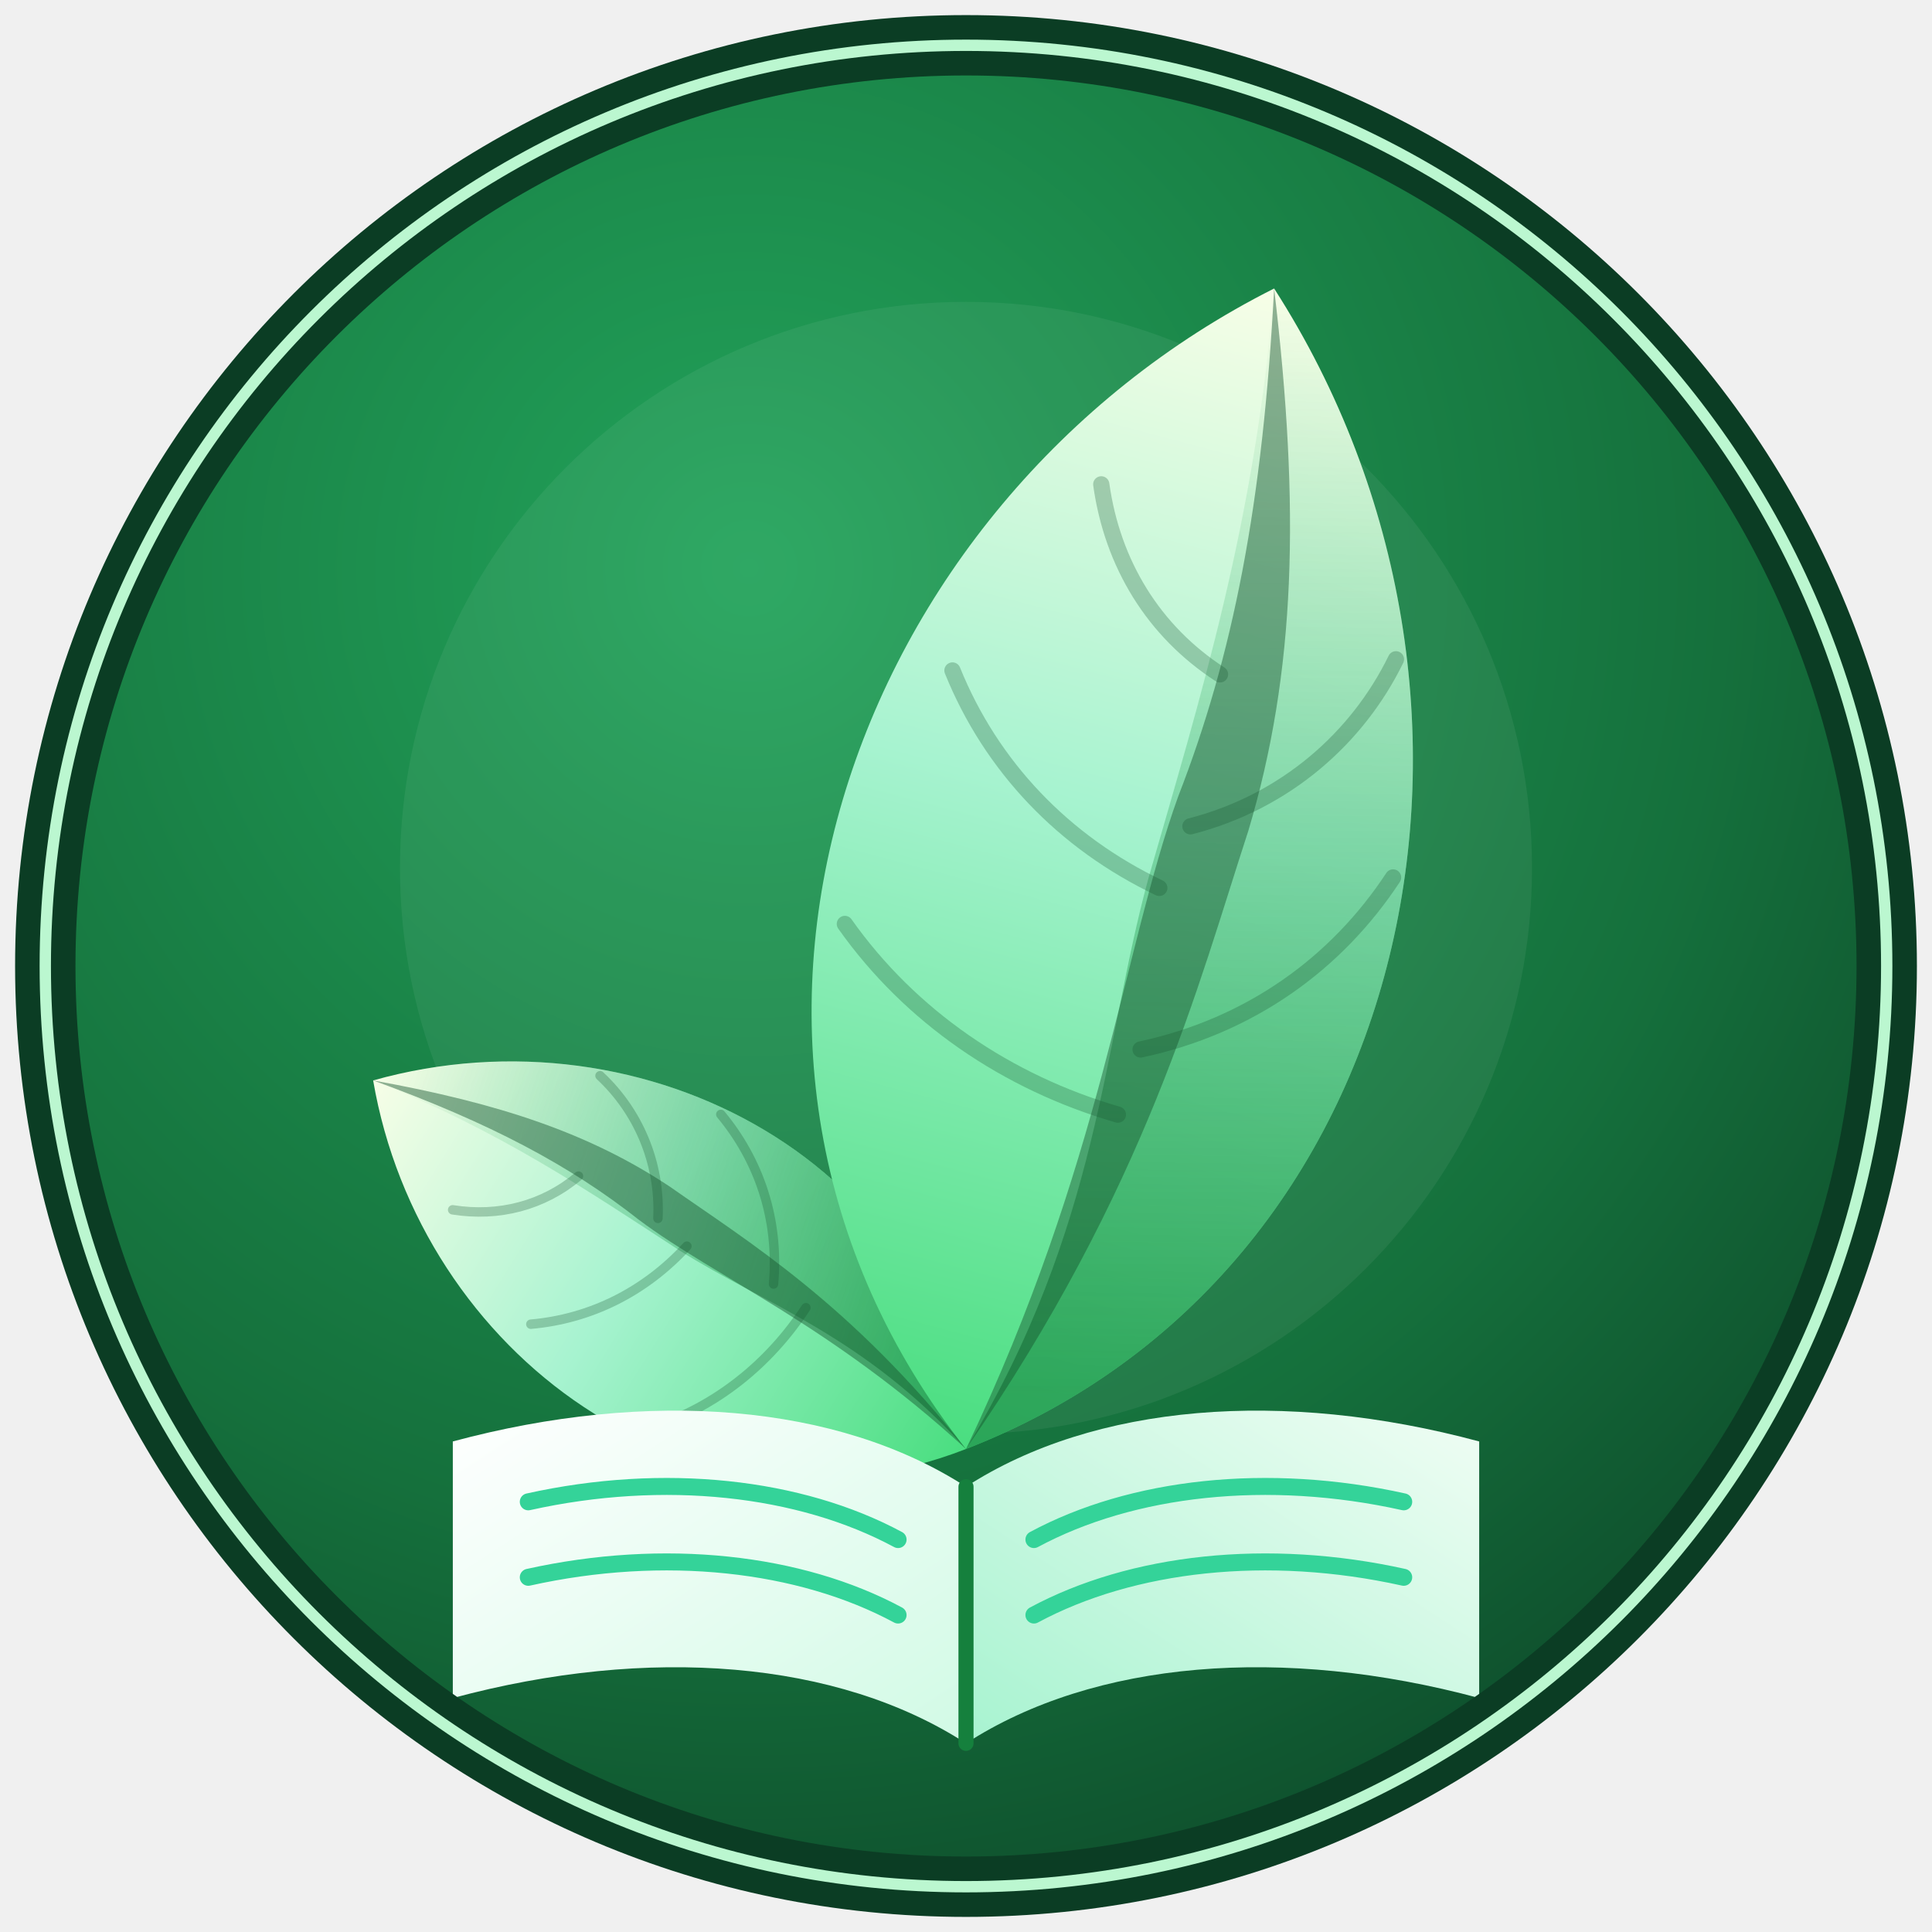
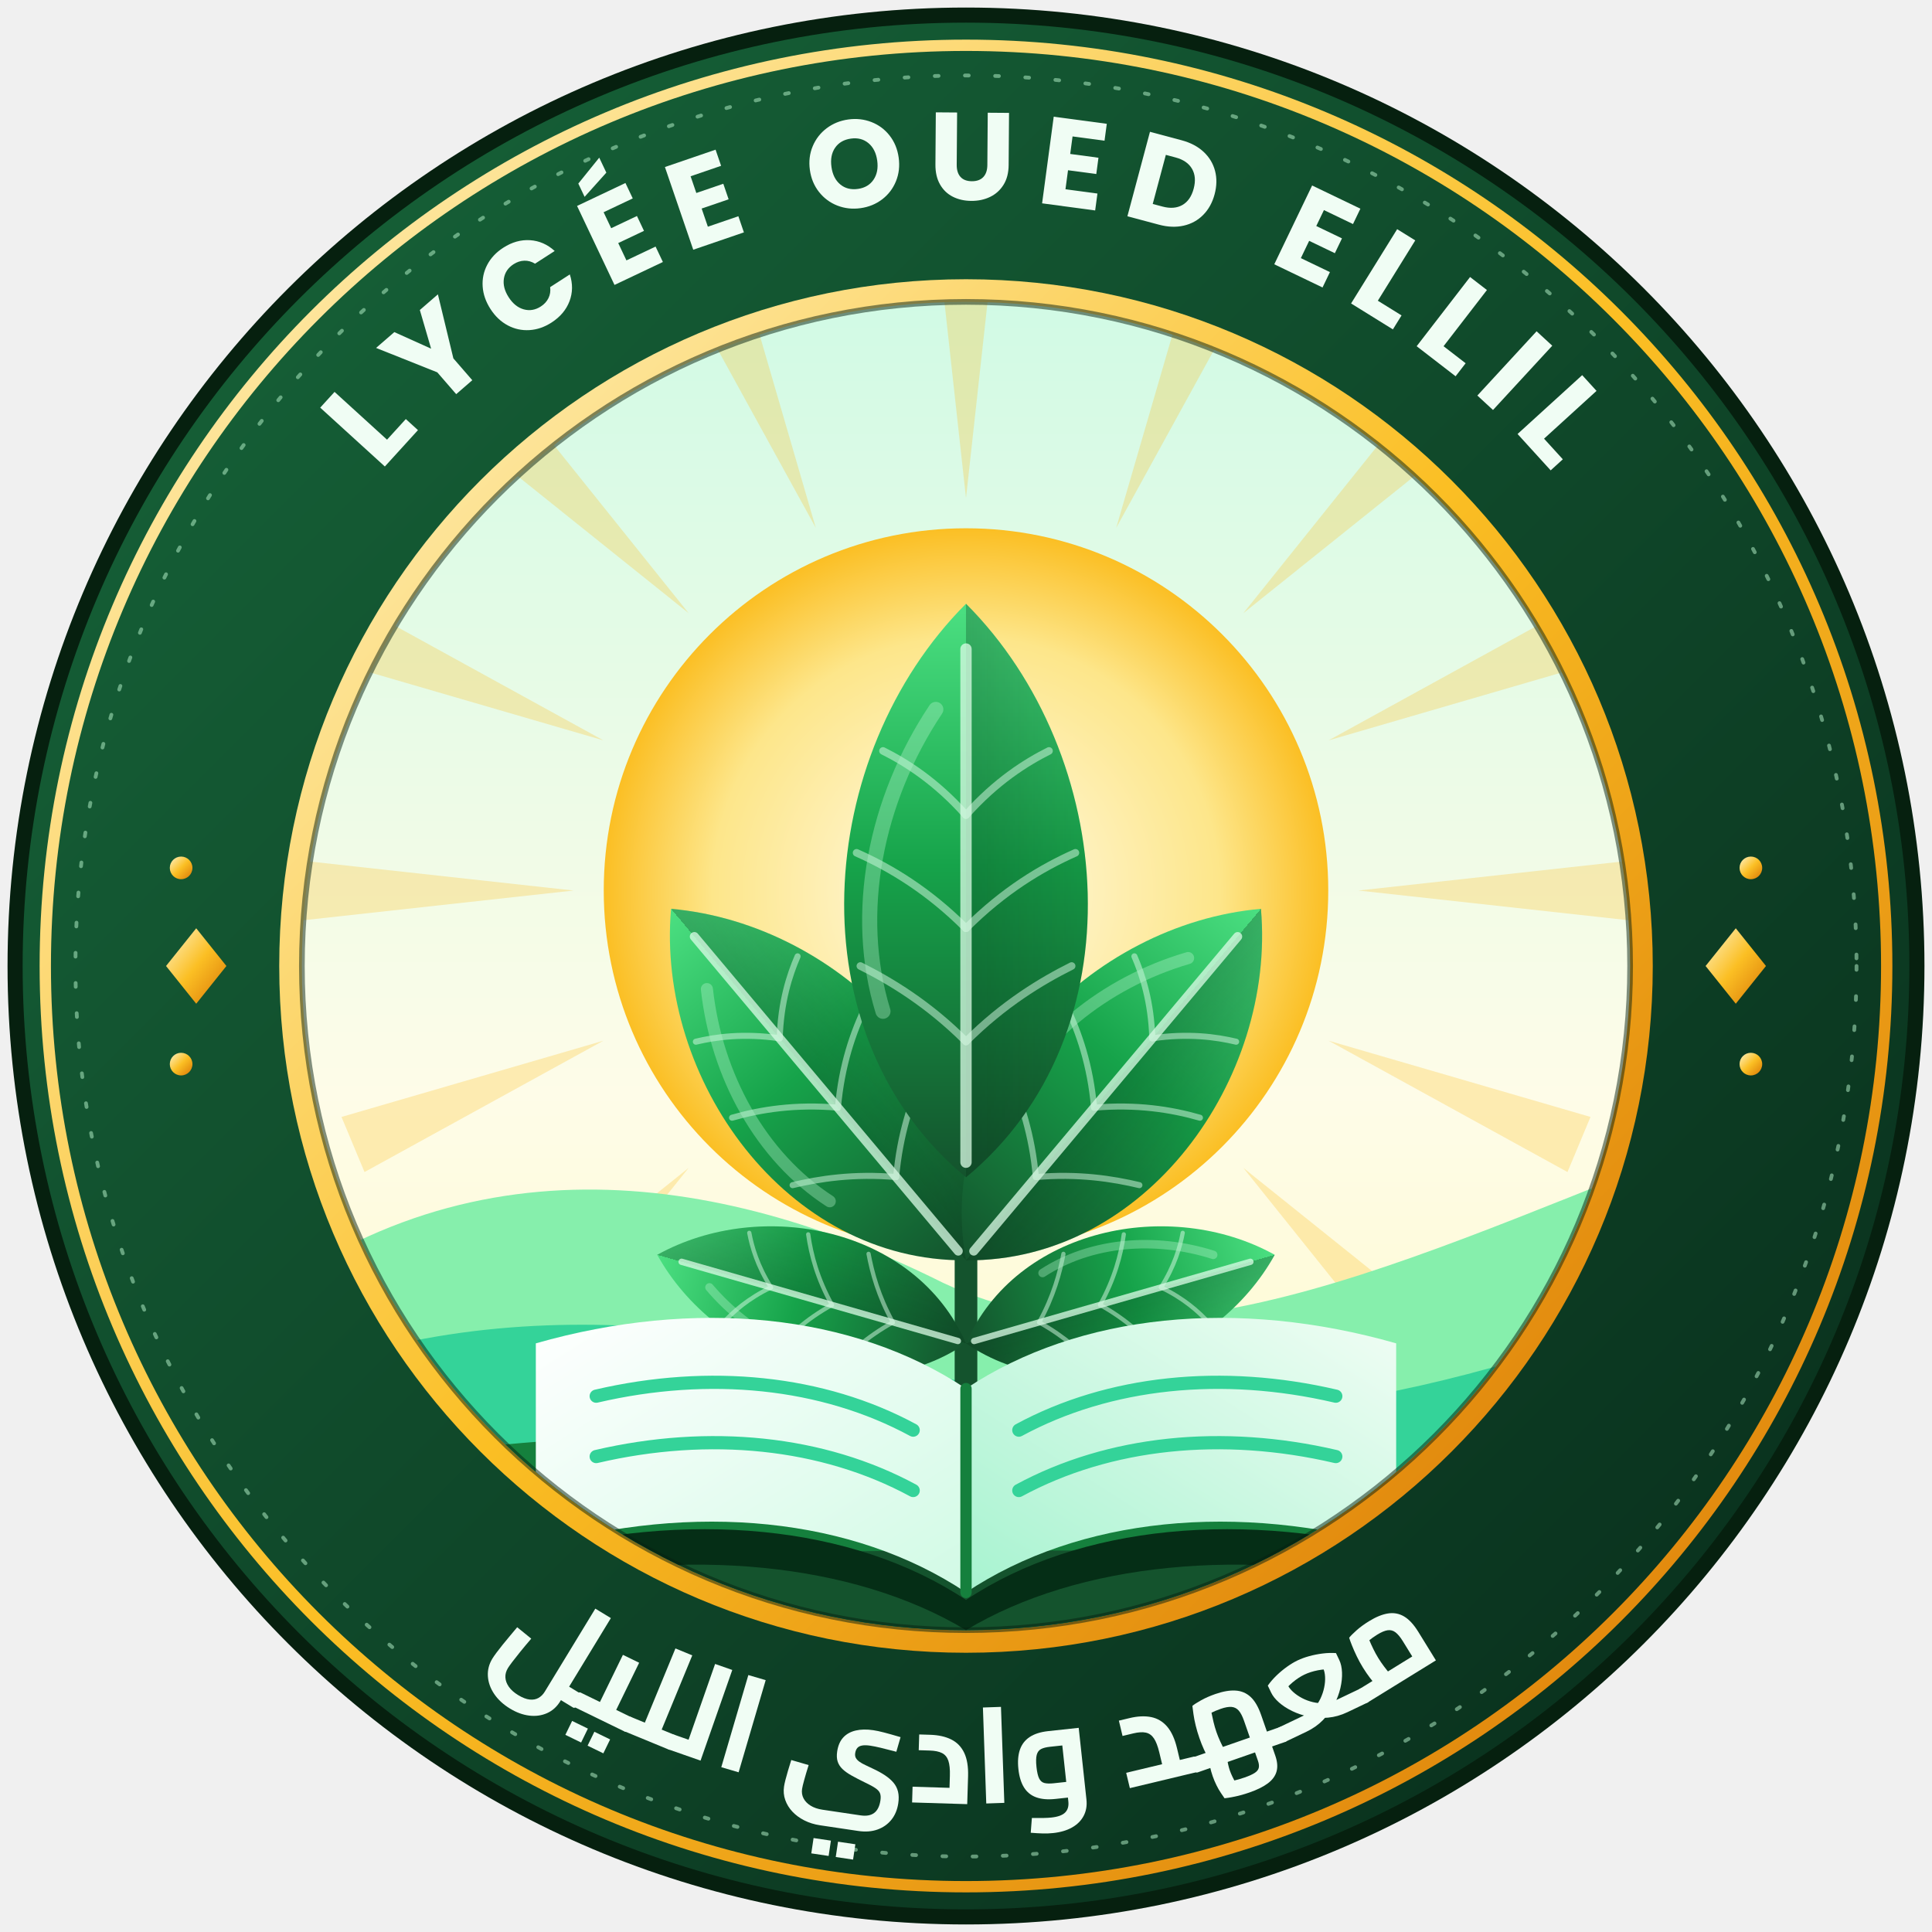
<svg xmlns="http://www.w3.org/2000/svg" viewBox="0 0 512 512" role="img" aria-label="Logo écologique du Lycée Oued Ellil">
  <defs>
-     <radialGradient id="fond" cx="38%" cy="28%" r="90%">
-       <stop offset="0" stop-color="#22a35a" />
-       <stop offset=".6" stop-color="#15703c" />
-       <stop offset="1" stop-color="#0b3d24" />
+     <linearGradient id="anneau" x1="0" y1="0" x2="1" y2="1">
+       <stop offset="0" stop-color="#17663a" />
+       <stop offset="1" stop-color="#082b1a" />
+     </linearGradient>
+     <linearGradient id="or" x1="0" y1="0" x2="1" y2="1">
+       <stop offset="0" stop-color="#fef3c7" />
+       <stop offset=".5" stop-color="#fbbf24" />
+       <stop offset="1" stop-color="#d97706" />
+     </linearGradient>
+     <linearGradient id="ciel" x1="0" y1="80" x2="0" y2="430" gradientUnits="userSpaceOnUse">
+       <stop offset="0" stop-color="#d1fae5" />
+       <stop offset=".6" stop-color="#fefce8" />
+       <stop offset="1" stop-color="#fef9c3" />
+     </linearGradient>
+     <radialGradient id="soleil" cx="256" cy="236" r="96" gradientUnits="userSpaceOnUse">
+       <stop offset="0" stop-color="#fffbeb" />
+       <stop offset=".7" stop-color="#fde68a" />
+       <stop offset="1" stop-color="#fbbf24" />
    </radialGradient>
-     <linearGradient id="feuille" x1="150" y1="400" x2="372" y2="104" gradientUnits="userSpaceOnUse">
-       <stop offset="0" stop-color="#4ade80" />
-       <stop offset=".55" stop-color="#a7f3d0" />
-       <stop offset="1" stop-color="#f7fee7" />
+     <linearGradient id="f1" x1="0" y1="0" x2="0" y2="-150" gradientUnits="userSpaceOnUse">
+       <stop offset="0" stop-color="#14532d" />
+       <stop offset=".55" stop-color="#16a34a" />
+       <stop offset="1" stop-color="#4ade80" />
    </linearGradient>
-     <linearGradient id="ombre" x1="372" y1="104" x2="240" y2="420" gradientUnits="userSpaceOnUse">
-       <stop offset="0" stop-color="#16a34a" stop-opacity="0" />
-       <stop offset="1" stop-color="#15803d" stop-opacity=".6" />
+     <linearGradient id="f2" x1="-30" y1="0" x2="30" y2="0" gradientUnits="userSpaceOnUse">
+       <stop offset=".5" stop-color="#052e16" stop-opacity="0" />
+       <stop offset=".5" stop-color="#052e16" stop-opacity=".28" />
+       <stop offset="1" stop-color="#052e16" stop-opacity=".12" />
    </linearGradient>
-     <linearGradient id="pageG" x1="0" y1="0" x2="1" y2="1">
+     <linearGradient id="pg" x1="0" y1="0" x2="1" y2="1">
      <stop offset="0" stop-color="#ffffff" />
      <stop offset="1" stop-color="#d1fae5" />
    </linearGradient>
-     <linearGradient id="pageD" x1="1" y1="0" x2="0" y2="1">
+     <linearGradient id="pd" x1="1" y1="0" x2="0" y2="1">
      <stop offset="0" stop-color="#f0fdf4" />
      <stop offset="1" stop-color="#a7f3d0" />
    </linearGradient>
-     <clipPath id="disque">
-       <circle cx="256" cy="256" r="236" />
+     <clipPath id="scene">
+       <circle cx="256" cy="256" r="176" />
    </clipPath>
-     <g id="limbe">
-       <path d="M150 400 C106 250 226 116 372 104 C400 252 300 402 150 400 Z" fill="url(#feuille)" />
-       <path d="M372 104 C400 252 300 402 150 400 C214 352 236 300 268 258 C304 212 340 168 372 104 Z" fill="url(#ombre)" />
-       <g fill="none" stroke="#14532d" stroke-width="5" stroke-linecap="round" opacity=".28">
-         <path d="M232 322 C204 300 184 270 176 236" />
-         <path d="M270 262 C248 238 236 208 236 176" />
-         <path d="M312 208 C298 188 294 164 300 140" />
-         <path d="M246 306 C280 312 312 304 338 286" />
-         <path d="M286 248 C316 252 344 242 364 224" />
+     <g id="feuille">
+       <path d="M0 0 C-46 -38 -40 -112 0 -152 C40 -112 46 -38 0 0 Z" fill="url(#f1)" />
+       <path d="M0 0 C-46 -38 -40 -112 0 -152 C40 -112 46 -38 0 0 Z" fill="url(#f2)" />
+       <path d="M0 -4 V-140" stroke="#dcfce7" stroke-width="3" stroke-linecap="round" opacity=".75" />
+       <g fill="none" stroke="#dcfce7" stroke-width="2" stroke-linecap="round" opacity=".5">
+         <path d="M0 -36 C-10 -46 -20 -52 -28 -56 M0 -66 C-10 -76 -20 -82 -29 -86 M0 -96 C-8 -105 -16 -110 -22 -113" />
+         <path d="M0 -36 C10 -46 20 -52 28 -56 M0 -66 C10 -76 20 -82 29 -86 M0 -96 C8 -105 16 -110 22 -113" />
      </g>
-       <path d="M372 104 C344 164 318 204 286 238 C252 276 222 334 150 400 C232 346 270 294 302 256 C334 216 354 170 372 104 Z" fill="#14532d" opacity=".45" />
+       <path d="M-22 -44 C-30 -70 -24 -100 -8 -124" fill="none" stroke="#bbf7d0" stroke-width="4" stroke-linecap="round" opacity=".35" />
    </g>
  </defs>
-   <circle cx="256" cy="256" r="252" fill="#0b3d24" />
-   <circle cx="256" cy="256" r="236" fill="url(#fond)" />
-   <circle cx="256" cy="256" r="244" fill="none" stroke="#bbf7d0" stroke-width="3" />
-   <g clip-path="url(#disque)">
-     <circle cx="256" cy="230" r="150" fill="#ffffff" opacity=".06" />
-     <use href="#limbe" transform="translate(256 384) rotate(-95) scale(.5) translate(-150 -400)" />
-     <use href="#limbe" transform="translate(256 384) rotate(-22) scale(.86) translate(-150 -400)" />
-     <path d="M256 462 C222 440 172 436 120 450 L120 382 C172 368 222 372 256 394 Z" fill="url(#pageG)" />
-     <path d="M256 462 C290 440 340 436 392 450 L392 382 C340 368 290 372 256 394 Z" fill="url(#pageD)" />
-     <path d="M256 394 V462" stroke="#15803d" stroke-width="4" stroke-linecap="round" />
-     <g fill="none" stroke="#34d399" stroke-width="4.5" stroke-linecap="round">
-       <path d="M140 398 C176 390 212 394 238 408" />
-       <path d="M140 418 C176 410 212 414 238 428" />
-       <path d="M372 398 C336 390 300 394 274 408" />
-       <path d="M372 418 C336 410 300 414 274 428" />
+   <circle cx="256" cy="256" r="254" fill="#06200f" />
+   <circle cx="256" cy="256" r="250" fill="url(#anneau)" />
+   <circle cx="256" cy="256" r="244" fill="none" stroke="url(#or)" stroke-width="3" />
+   <circle cx="256" cy="256" r="236" fill="none" stroke="#bbf7d0" stroke-width="1" opacity=".5" stroke-dasharray="1 7" stroke-linecap="round" />
+   <g fill="#f0fdf4">
+     <path transform="translate(105.91 119.32) rotate(-47.68) translate(-7.87 0) scale(0.033 -0.033) translate(0 0)" d="M233 132H457V0H62V702H233Z" />
+     <path transform="translate(123.03 102.61) rotate(-40.92) translate(-11.07 0) scale(0.033 -0.033) translate(0 0)" d="M664 702 421 232V0H250V232L7 702H201L337 408L472 702Z" />
+     <path transform="translate(145.93 85.43) rotate(-32.84) translate(-12.57 0) scale(0.033 -0.033) translate(0 0)" d="M386 710Q511 710 600.0 644.0Q689 578 719 464H531Q510 508 471.5 531.0Q433 554 384 554Q305 554 256.0 499.0Q207 444 207 352Q207 260 256.0 205.0Q305 150 384 150Q433 150 471.5 173.0Q510 196 531 240H719Q689 126 600.0 60.5Q511 -5 386 -5Q284 -5 203.5 40.5Q123 86 78.0 167.0Q33 248 33 352Q33 456 78.0 537.5Q123 619 203.5 664.5Q284 710 386 710Z" />
+     <path transform="translate(169.07 72.56) rotate(-25.36) translate(-8.93 0) scale(0.033 -0.033) translate(0 0)" d="M233 565V423H462V291H233V137H492V0H62V702H492V565ZM389 843 148 742V860L389 976Z" />
+     <path transform="translate(190.23 63.95) rotate(-18.91) translate(-8.93 0) scale(0.033 -0.033) translate(0 0)" d="M233 565V423H462V291H233V137H492V0H62V702H492V565Z" />
+     <path transform="translate(228.00 54.94) rotate(-7.93) translate(-12.97 0) scale(0.033 -0.033) translate(0 0)" d="M33 353Q33 456 81.5 538.0Q130 620 212.5 666.0Q295 712 394 712Q493 712 575.5 666.0Q658 620 705.5 538.0Q753 456 753 353Q753 250 705.0 167.5Q657 85 575.0 39.0Q493 -7 394 -7Q295 -7 212.5 39.0Q130 85 81.5 167.5Q33 250 33 353ZM579 353Q579 446 528.5 501.5Q478 557 394 557Q309 557 258.5 502.0Q208 447 208 353Q208 260 258.5 204.5Q309 149 394 149Q478 149 528.5 205.0Q579 261 579 353Z" />
+     <path transform="translate(257.51 53.01) rotate(0.43) translate(-11.63 0) scale(0.033 -0.033) translate(0 0)" d="M230 702V282Q230 219 261.0 185.0Q292 151 352 151Q412 151 444.0 185.0Q476 219 476 282V702H647V283Q647 189 607.0 124.0Q567 59 499.5 26.0Q432 -7 349 -7Q266 -7 200.5 25.5Q135 58 97.0 123.5Q59 189 59 283V702Z" />
+     <path transform="translate(282.99 54.80) rotate(7.64) translate(-8.93 0) scale(0.033 -0.033) translate(0 0)" d="M233 565V423H462V291H233V137H492V0H62V702H492V565Z" />
+     <path transform="translate(308.39 59.88) rotate(14.96) translate(-12.00 0) scale(0.033 -0.033) translate(0 0)" d="M693 351Q693 248 647.5 168.0Q602 88 518.5 44.0Q435 0 325 0H62V702H325Q436 702 519.0 658.0Q602 614 647.5 534.5Q693 455 693 351ZM519 351Q519 448 465.0 502.0Q411 556 314 556H233V148H314Q411 148 465.0 201.0Q519 254 519 351Z" />
+     <path transform="translate(343.90 73.02) rotate(25.66) translate(-8.93 0) scale(0.033 -0.033) translate(0 0)" d="M233 565V423H462V291H233V137H492V0H62V702H492V565Z" />
+     <path transform="translate(363.00 83.49) rotate(31.81) translate(-7.87 0) scale(0.033 -0.033) translate(0 0)" d="M233 132H457V0H62V702H233Z" />
+     <path transform="translate(380.04 95.31) rotate(37.66) translate(-7.87 0) scale(0.033 -0.033) translate(0 0)" d="M233 132H457V0H62V702H233Z" />
+     <path transform="translate(393.59 106.74) rotate(42.67) translate(-4.87 0) scale(0.033 -0.033) translate(0 0)" d="M233 702V0H62V702Z" />
+     <path transform="translate(406.09 119.32) rotate(47.68) translate(-7.87 0) scale(0.033 -0.033) translate(0 0)" d="M233 132H457V0H62V702H233Z" />
+   </g>
+   <g fill="#f0fdf4">
+     <path transform="translate(140.58 445.64) rotate(31.33) translate(-13.23 0) scale(0.036 -0.036) translate(0 0)" d="M630 0V116H735V0ZM342 -248Q255 -248 186.5 -216.5Q118 -185 79.0 -129.0Q40 -73 40 -2Q40 18 43.0 51.0Q46 84 51.5 125.0Q57 166 63.5 208.5Q70 251 76 291L208 273Q197 206 189.5 150.5Q182 95 178.0 56.0Q174 17 174 -1Q174 -41 194.0 -70.0Q214 -99 251.5 -115.5Q289 -132 342 -132Q397 -132 431.0 -116.0Q465 -100 480.5 -72.0Q496 -44 496 -9V707H630V-9Q630 -81 592.5 -135.0Q555 -189 490.0 -218.5Q425 -248 342 -248ZM735 0V116Q741 116 744.5 112.0Q748 108 750.5 100.0Q753 92 754.0 81.5Q755 71 755 58Q755 45 754.0 34.0Q753 23 750.5 15.5Q748 8 744.5 4.0Q741 0 735 0Z" />
+     <path transform="translate(158.77 455.58) rotate(25.97) translate(-7.51 0) scale(0.036 -0.036) translate(0 0)" d="M292 0V116H417V0ZM417 0V116Q422 116 426.0 112.0Q430 108 432.0 100.0Q434 92 435.5 81.5Q437 71 437 58Q437 45 435.5 34.0Q434 23 432.0 15.5Q430 8 426.5 4.0Q423 0 417 0ZM0 0Q-6 0 -9.5 4.0Q-13 8 -15.5 15.5Q-18 23 -19.0 34.0Q-20 45 -20 58Q-20 76 -18.0 88.5Q-16 101 -11.5 108.5Q-7 116 0 116ZM0 0V116H237L159 51V502H292V0ZM36 -213V-99H165V-213ZM218 -213V-99H347V-213Z" />
+     <path transform="translate(171.40 461.25) rotate(22.40) translate(-6.34 0) scale(0.036 -0.036) translate(0 0)" d="M247 0V116H352V0ZM0 0Q-6 0 -9.5 4.0Q-13 8 -15.5 15.5Q-18 23 -19.0 34.0Q-20 45 -20 58Q-20 76 -18.0 88.5Q-16 101 -11.5 108.5Q-7 116 0 116ZM113 0V707H247V0ZM0 0V116H113V0ZM352 0V116Q358 116 362.0 112.0Q366 108 368.0 100.0Q370 92 371.0 81.5Q372 71 372 58Q372 45 371.0 34.0Q370 23 368.0 15.5Q366 8 362.0 4.0Q358 0 352 0Z" />
+     <path transform="translate(182.65 465.53) rotate(19.29) translate(-5.71 0) scale(0.036 -0.036) translate(0 0)" d="M113 0V707H247V0ZM0 0V116H113V0ZM0 0Q-6 0 -9.5 4.0Q-13 8 -15.5 15.5Q-18 23 -19.0 34.0Q-20 45 -20 58Q-20 76 -18.0 88.5Q-16 101 -11.5 108.5Q-7 116 0 116Z" />
+     <path transform="translate(193.44 469.00) rotate(16.37) translate(-5.63 0) scale(0.036 -0.036) translate(0 0)" d="M90 0V707H223V0Z" />
+     <path transform="translate(223.29 475.58) rotate(8.47) translate(-17.10 0) scale(0.036 -0.036) translate(0 0)" d="M345 -248Q280 -248 224.5 -229.5Q169 -211 128.0 -178.5Q87 -146 63.5 -101.5Q40 -57 40 -5Q40 14 43.0 44.0Q46 74 51.5 113.0Q57 152 64 196L196 178Q186 115 180.0 66.0Q174 17 174 -3Q174 -41 195.0 -70.0Q216 -99 254.5 -115.5Q293 -132 345 -132H628Q693 -132 725.0 -99.5Q757 -67 757 -1Q757 32 746.0 50.5Q735 69 707.0 82.5Q679 96 626 112Q566 131 521.0 148.0Q476 165 447.0 185.5Q418 206 403.5 235.0Q389 264 389 308Q389 374 418.0 416.5Q447 459 501.0 480.5Q555 502 629 502Q663 502 710.0 497.0Q757 492 835 481L820 370Q748 378 702.0 382.0Q656 386 624 386Q587 386 564.5 378.5Q542 371 532.0 355.5Q522 340 522 315Q522 294 532.5 280.5Q543 267 563.0 257.0Q583 247 609.0 239.5Q635 232 666 222Q721 206 762.5 186.5Q804 167 832.5 142.0Q861 117 875.5 81.5Q890 46 890 -3Q890 -75 858.0 -130.0Q826 -185 767.5 -216.5Q709 -248 628 -248ZM311 -462V-348H440V-462ZM493 -462V-348H622V-462Z" />
+     <path transform="translate(249.20 477.90) rotate(1.76) translate(-8.93 0) scale(0.036 -0.036) translate(0 0)" d="M40 0V116H403L312 37V205Q312 276 297.5 315.0Q283 354 249.5 370.0Q216 386 158 386H77V502H158Q250 502 314.5 472.0Q379 442 412.5 376.5Q446 311 446 205V0Z" />
+     <path transform="translate(263.76 477.86) rotate(-2.00) translate(-5.63 0) scale(0.036 -0.036) translate(0 0)" d="M90 0V707H223V0Z" />
+     <path transform="translate(279.84 476.72) rotate(-6.16) translate(-10.49 0) scale(0.036 -0.036) translate(0 0)" d="M244 -248Q207 -248 166.5 -242.5Q126 -237 80 -228L100 -121Q150 -127 185.0 -130.0Q220 -133 244 -133Q316 -133 348.0 -107.0Q380 -81 380 -29V410L413 386H288Q247 386 222.0 376.5Q197 367 185.5 337.5Q174 308 174 248Q174 191 184.5 162.5Q195 134 220.0 125.0Q245 116 288 116H380V0H288Q203 0 148.0 27.0Q93 54 66.5 109.0Q40 164 40 248Q40 332 66.5 388.5Q93 445 148.0 473.5Q203 502 288 502H514V-29Q514 -97 480.5 -146.5Q447 -196 386.5 -222.0Q326 -248 244 -248Z" />
+     <path transform="translate(307.67 471.90) rotate(-13.46) translate(-9.92 0) scale(0.036 -0.036) translate(0 0)" d="M446 0V116H551V0ZM40 0V116H403L312 37V205Q312 276 297.5 315.0Q283 354 249.5 370.0Q216 386 158 386H77V502H158Q250 502 314.5 472.0Q379 442 412.5 376.5Q446 311 446 205V0ZM551 0V116Q557 116 561.0 112.0Q565 108 567.0 100.0Q569 92 570.0 81.5Q571 71 571 58Q571 45 570.0 34.0Q569 23 567.0 15.5Q565 8 561.0 4.0Q557 0 551 0Z" />
+     <path transform="translate(329.03 465.65) rotate(-19.20) translate(-12.35 0) scale(0.036 -0.036) translate(0 0)" d="M0 0V116H521L448 45V247Q448 300 436.0 330.0Q424 360 395.0 373.0Q366 386 315 386Q272 386 232.5 380.5Q193 375 170 366L253 444Q247 421 242.0 386.5Q237 352 233.0 312.0Q229 272 229 235Q229 199 232.5 162.0Q236 125 241.0 96.0Q246 67 248 56L121 21Q117 35 110.5 67.5Q104 100 100.0 143.0Q96 186 96 235Q96 284 100.5 330.5Q105 377 112.5 414.5Q120 452 125 475Q148 484 199.5 493.0Q251 502 313 502Q403 502 462.5 477.0Q522 452 551.5 396.5Q581 341 581 246V0ZM313 -265Q251 -265 199.5 -258.0Q148 -251 125 -245Q120 -227 112.5 -199.0Q105 -171 100.5 -135.5Q96 -100 96 -63Q96 -26 100.0 6.5Q104 39 110.5 63.0Q117 87 121 98L245 56Q242 49 238.5 28.0Q235 7 232.0 -18.5Q229 -44 229 -64Q229 -87 232.0 -114.0Q235 -141 240.5 -166.0Q246 -191 252 -208L166 -133Q188 -140 229.5 -144.5Q271 -149 315 -149Q368 -149 397.0 -141.5Q426 -134 437.0 -115.5Q448 -97 448 -66V116H581V-71Q581 -142 551.5 -184.5Q522 -227 462.5 -246.0Q403 -265 313 -265ZM581 0V116H686V0ZM686 0V116Q692 116 696.0 112.0Q700 108 702.0 100.0Q704 92 705.0 81.5Q706 71 706 58Q706 45 705.0 34.0Q704 23 702.0 15.5Q700 8 696.0 4.0Q692 0 686 0ZM0 0Q-6 0 -9.5 4.0Q-13 8 -15.5 15.5Q-18 23 -19.0 34.0Q-20 45 -20 58Q-20 76 -18.0 88.5Q-16 101 -11.5 108.5Q-7 116 0 116Z" />
+     <path transform="translate(351.56 456.38) rotate(-25.50) translate(-12.02 0) scale(0.036 -0.036) translate(0 0)" d="M0 0V116H212Q255 116 295.0 132.5Q335 149 368.5 176.5Q402 204 427.5 237.5Q453 271 467.5 306.0Q482 341 482 372V436L546 330Q494 358 440.0 372.0Q386 386 337 386Q289 386 234.5 372.0Q180 358 129 330L193 436V372Q193 341 207.5 306.0Q222 271 247.0 237.5Q272 204 306.0 176.5Q340 149 380.0 132.5Q420 116 462 116H668V0H504Q426 0 358.0 25.0Q290 50 235.0 91.5Q180 133 140.5 182.5Q101 232 80.0 281.5Q59 331 59 372V429Q102 453 150.5 469.0Q199 485 247.5 493.5Q296 502 337 502Q379 502 427.0 493.5Q475 485 523.5 469.0Q572 453 615 429V372Q615 331 594.0 281.5Q573 232 533.5 182.5Q494 133 439.0 91.5Q384 50 316.0 25.0Q248 0 170 0ZM0 0Q-6 0 -9.5 4.0Q-13 8 -15.5 15.5Q-18 23 -19.0 34.0Q-20 45 -20 58Q-20 76 -18.0 88.5Q-16 101 -11.5 108.5Q-7 116 0 116ZM668 0V116Q674 116 678.0 112.0Q682 108 684.0 100.0Q686 92 687.0 81.5Q688 71 688 58Q688 45 687.0 34.0Q686 23 684.0 15.5Q682 8 678.0 4.0Q674 0 668 0Z" />
+     <path transform="translate(372.55 444.94) rotate(-31.67) translate(-11.90 0) scale(0.036 -0.036) translate(0 0)" d="M0 0V116H519L458 64V248Q458 302 446.0 332.5Q434 363 404.5 375.5Q375 388 323 388Q282 388 242.5 382.5Q203 377 181 368L264 446Q258 423 252.5 388.0Q247 353 243.0 313.5Q239 274 239 236Q239 201 242.5 163.0Q246 125 250.5 96.0Q255 67 258 56L131 21Q127 35 121.0 67.0Q115 99 110.5 143.0Q106 187 106 236Q106 286 111.0 332.5Q116 379 122.5 416.5Q129 454 135 477Q159 486 210.0 495.0Q261 504 323 504Q413 504 472.5 479.0Q532 454 561.5 398.0Q591 342 591 247V0ZM0 0Q-6 0 -9.5 4.0Q-13 8 -15.5 15.5Q-18 23 -19.0 34.0Q-20 45 -20 58Q-20 76 -18.0 88.5Q-16 101 -11.5 108.5Q-7 116 0 116Z" />
+   </g>
+   <g fill="url(#or)">
+     <path d="M44 256 l8 -10 8 10 -8 10z" />
+     <circle cx="48" cy="230" r="3" />
+     <circle cx="48" cy="282" r="3" />
+     <path d="M468 256 l-8 -10 -8 10 8 10z" />
+     <circle cx="464" cy="230" r="3" />
+     <circle cx="464" cy="282" r="3" />
+   </g>
+   <circle cx="256" cy="256" r="182" fill="url(#or)" />
+   <circle cx="256" cy="256" r="176" fill="url(#ciel)" />
+   <g clip-path="url(#scene)">
+     <g fill="#fbbf24" opacity=".28">
+       <path d="M360.0 236.0 L431.8 228.1 L431.8 243.9 Z" />
+       <path d="M352.1 275.8 L421.5 296.0 L415.4 310.6 Z" />
+       <path d="M329.5 309.5 L385.9 354.7 L374.7 365.9 Z" />
+       <path d="M295.8 332.1 L330.6 395.4 L316.0 401.5 Z" />
+       <path d="M256.0 340.0 L263.9 411.8 L248.1 411.8 Z" />
+       <path d="M216.2 332.1 L196.0 401.5 L181.4 395.4 Z" />
+       <path d="M182.5 309.5 L137.3 365.9 L126.1 354.7 Z" />
+       <path d="M159.9 275.8 L96.6 310.6 L90.5 296.0 Z" />
+       <path d="M152.0 236.0 L80.2 243.9 L80.2 228.1 Z" />
+       <path d="M159.9 196.2 L90.5 176.0 L96.6 161.4 Z" />
+       <path d="M182.5 162.5 L126.1 117.3 L137.3 106.1 Z" />
+       <path d="M216.2 139.9 L181.4 76.6 L196.0 70.5 Z" />
+       <path d="M256.0 132.0 L248.1 60.2 L263.9 60.2 Z" />
+       <path d="M295.8 139.9 L316.0 70.5 L330.6 76.6 Z" />
+       <path d="M329.5 162.5 L374.7 106.1 L385.9 117.3 Z" />
+       <path d="M352.1 196.2 L415.4 161.4 L421.5 176.0 Z" />
+     </g>
+     <circle cx="256" cy="236" r="96" fill="url(#soleil)" />
+     <path d="M60 352 C120 300 190 310 250 340 C310 368 380 330 460 300 V460 H60 Z" fill="#86efac" />
+     <path d="M60 372 C130 338 200 352 262 368 C330 386 400 364 460 340 V460 H60 Z" fill="#34d399" />
+     <path d="M60 398 C140 372 220 380 290 394 C350 406 410 398 460 384 V460 H60 Z" fill="#15803d" />
+     <path d="M60 424 C160 404 300 414 460 410 V460 H60 Z" fill="#14532d" />
+     <path d="M256 372 V300" stroke="#14532d" stroke-width="6" stroke-linecap="round" />
+     <use href="#feuille" transform="translate(256 356) rotate(-74) scale(.56)" />
+     <use href="#feuille" transform="translate(256 356) rotate(74) scale(.56)" />
+     <use href="#feuille" transform="translate(256 334) rotate(-40) scale(.8)" />
+     <use href="#feuille" transform="translate(256 334) rotate(40) scale(.8)" />
+     <use href="#feuille" transform="translate(256 312)" />
+     <path d="M256 424 C226 404 182 400 138 412 L138 420 C182 410 226 414 256 432 C286 414 330 410 374 420 L374 412 C330 400 286 404 256 424 Z" fill="#052e16" />
+     <path d="M256 422 C226 402 184 398 142 410 L142 356 C184 344 226 348 256 368 Z" fill="url(#pg)" />
+     <path d="M256 422 C286 402 328 398 370 410 L370 356 C328 344 286 348 256 368 Z" fill="url(#pd)" />
+     <path d="M256 368 V422" stroke="#15803d" stroke-width="3" stroke-linecap="round" />
+     <g fill="none" stroke="#34d399" stroke-width="3.5" stroke-linecap="round">
+       <path d="M158 370 C188 363 218 366 242 379 M158 386 C188 379 218 382 242 395" />
+       <path d="M354 370 C324 363 294 366 270 379 M354 386 C324 379 294 382 270 395" />
    </g>
  </g>
+   <circle cx="256" cy="256" r="176" fill="none" stroke="#06200f" stroke-width="1.5" opacity=".5" />
</svg>
